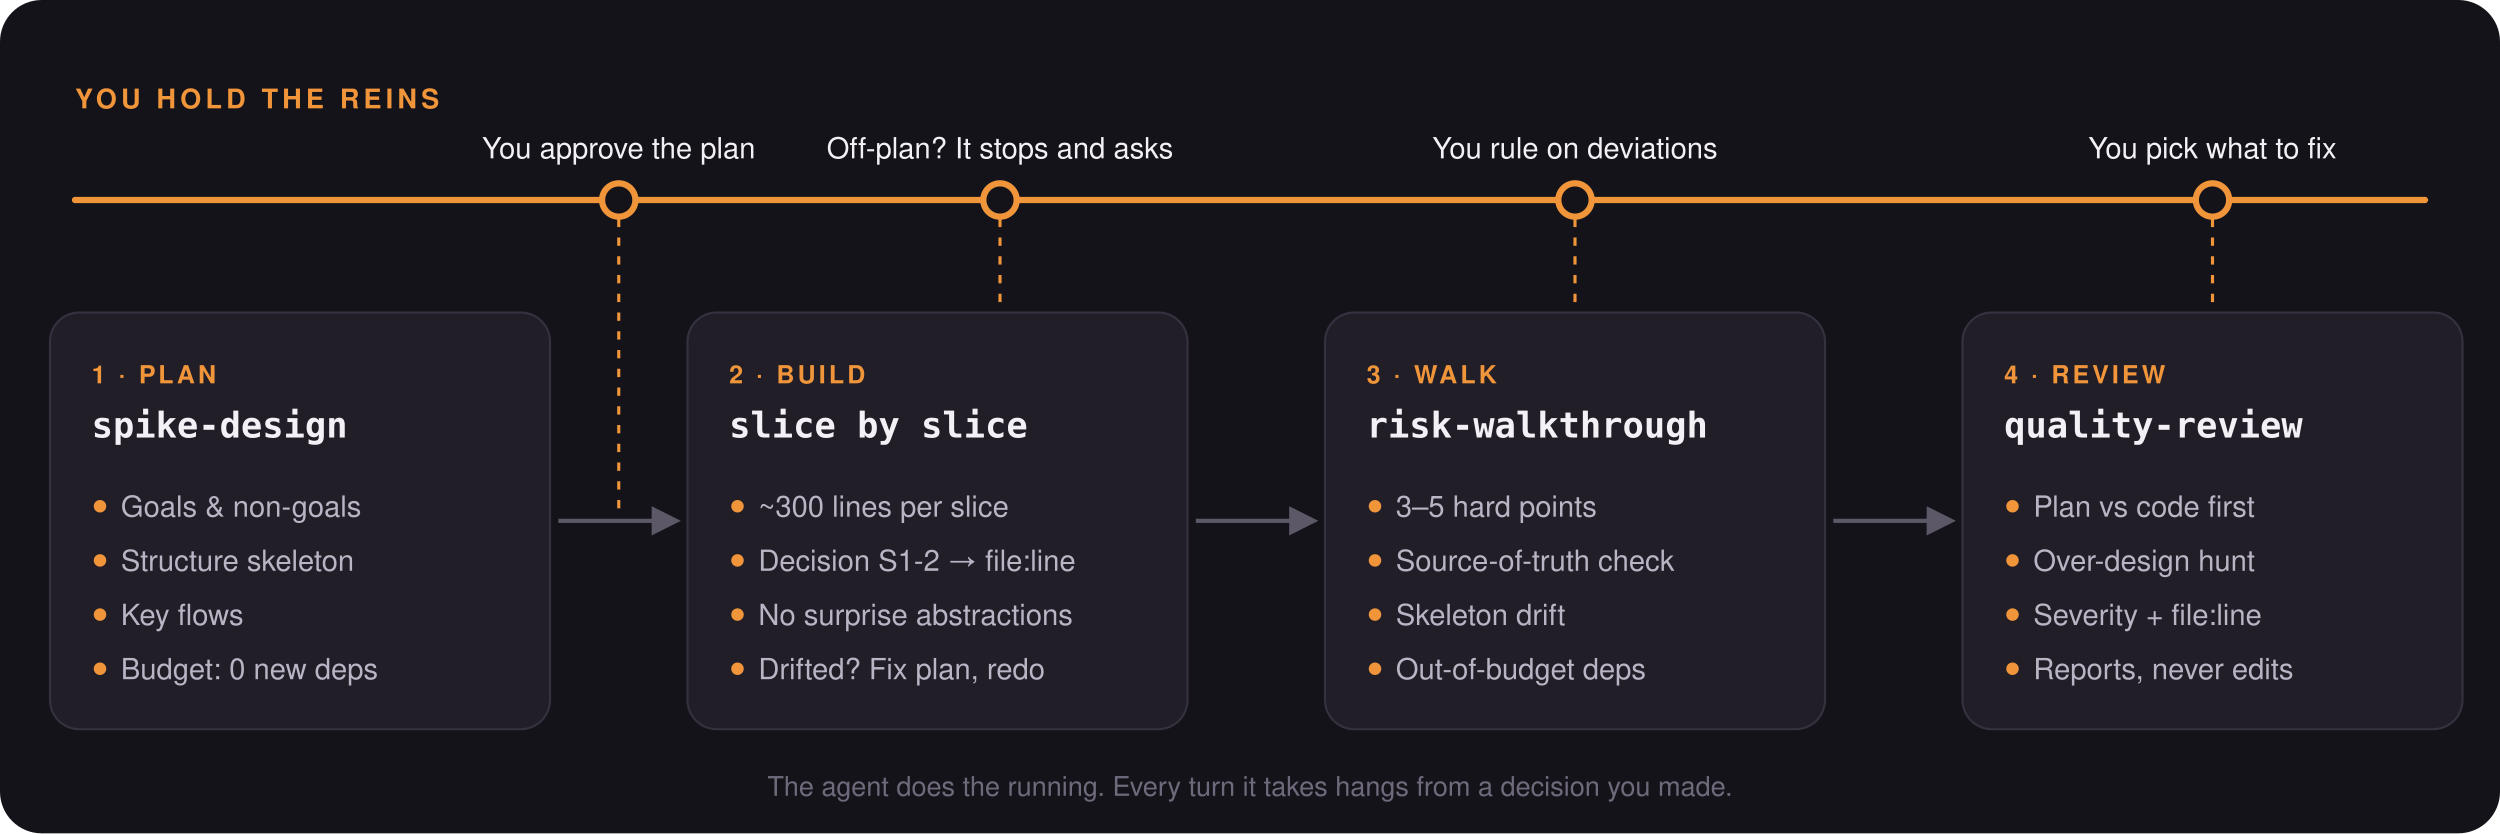
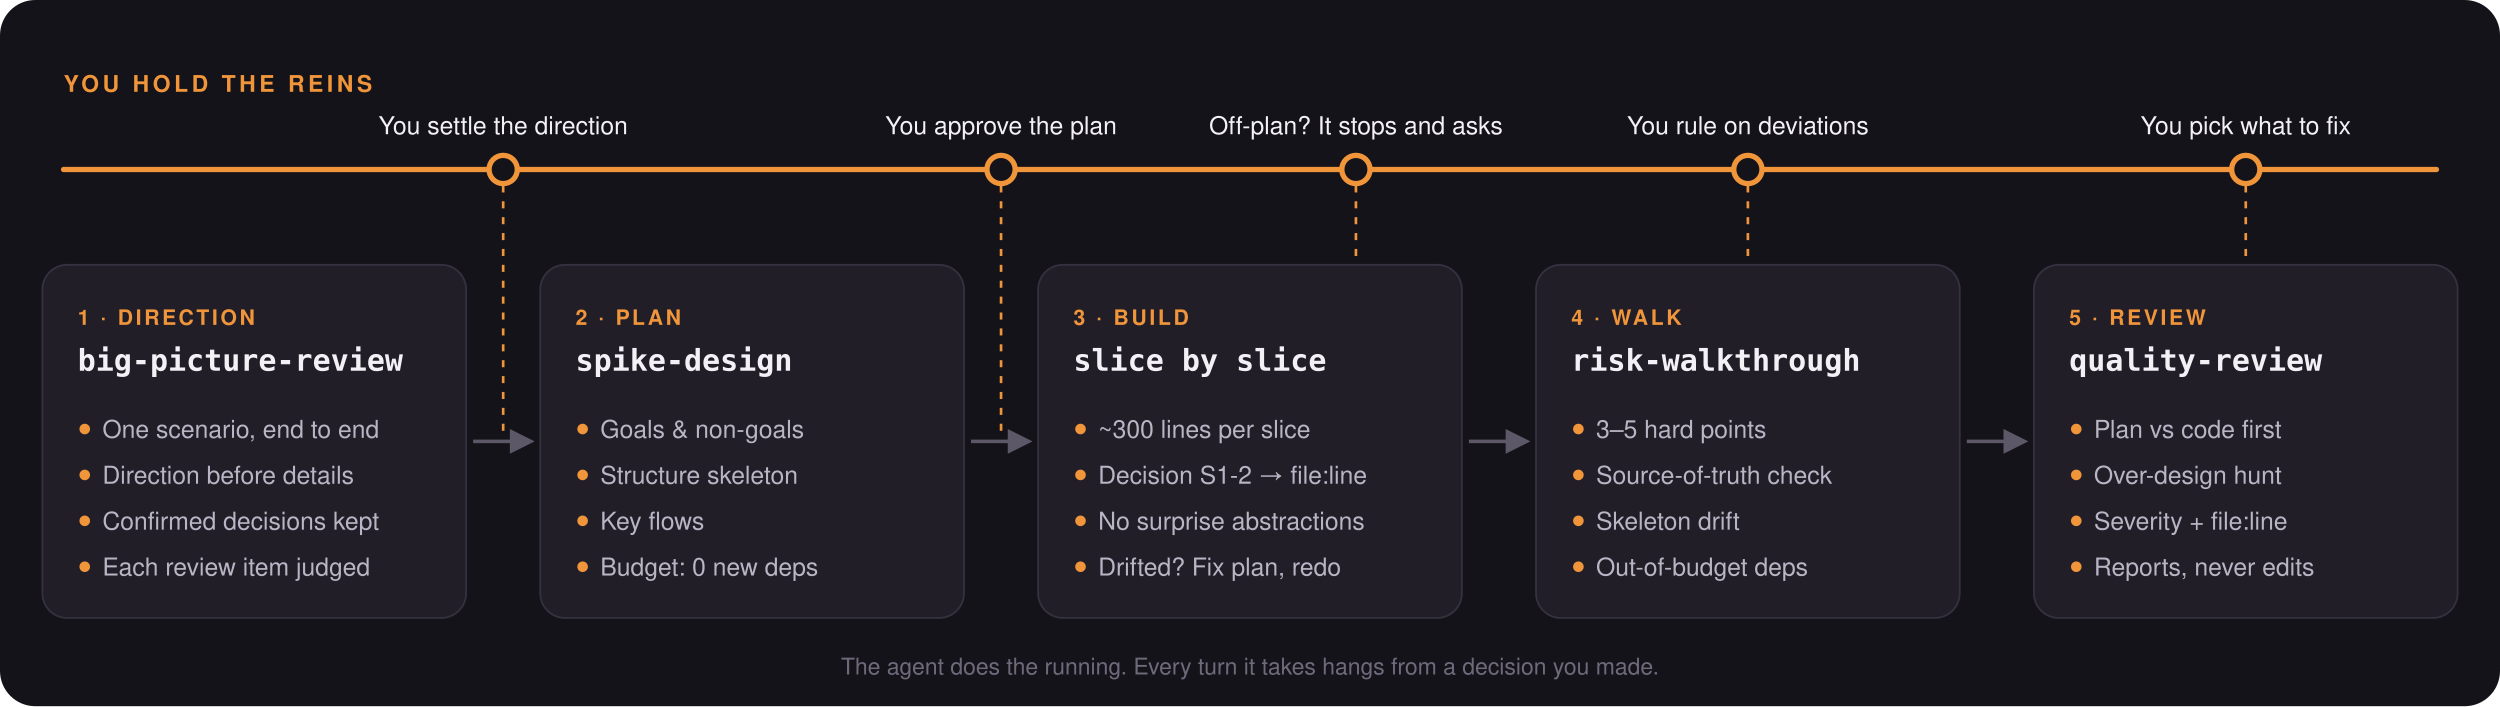
- <svg xmlns="http://www.w3.org/2000/svg" width="1200" height="400" viewBox="0 0 1200 400" font-family="ui-sans-serif, -apple-system, 'Segoe UI', Helvetica, Arial, sans-serif">
+ <svg xmlns="http://www.w3.org/2000/svg" width="1416" height="400" viewBox="0 0 1416 400" font-family="ui-sans-serif, -apple-system, 'Segoe UI', Helvetica, Arial, sans-serif">
  <defs>
    <marker id="arrow" viewBox="0 0 10 10" refX="8" refY="5" markerWidth="7" markerHeight="7" orient="auto">
      <path d="M0 0L10 5L0 10z" fill="#5d5868" />
    </marker>
  </defs>
-   <rect width="1200" height="400" rx="20" fill="#15131a" />
+   <rect width="1416" height="400" rx="20" fill="#15131a" />
  <text x="36" y="52" fill="#f0953a" font-size="13" font-weight="700" letter-spacing="2">YOU HOLD THE REINS</text>
-   <line x1="36" y1="96" x2="1164" y2="96" stroke="#f0953a" stroke-width="3" stroke-linecap="round" />
+   <line x1="36" y1="96" x2="1380" y2="96" stroke="#f0953a" stroke-width="3" stroke-linecap="round" />
  <g font-size="14" fill="#f3f1f6" text-anchor="middle">
-     <line x1="297" y1="96" x2="297" y2="246" stroke="#f0953a" stroke-width="1.5" stroke-dasharray="4 5" />
-     <circle cx="297" cy="96" r="8" fill="#15131a" stroke="#f0953a" stroke-width="3" />
-     <text x="297" y="76">You approve the plan</text>
-     <line x1="480" y1="96" x2="480" y2="150" stroke="#f0953a" stroke-width="1.5" stroke-dasharray="4 5" />
-     <circle cx="480" cy="96" r="8" fill="#15131a" stroke="#f0953a" stroke-width="3" />
-     <text x="480" y="76">Off-plan? It stops and asks</text>
-     <line x1="756" y1="96" x2="756" y2="150" stroke="#f0953a" stroke-width="1.5" stroke-dasharray="4 5" />
-     <circle cx="756" cy="96" r="8" fill="#15131a" stroke="#f0953a" stroke-width="3" />
-     <text x="756" y="76">You rule on deviations</text>
-     <line x1="1062" y1="96" x2="1062" y2="150" stroke="#f0953a" stroke-width="1.5" stroke-dasharray="4 5" />
-     <circle cx="1062" cy="96" r="8" fill="#15131a" stroke="#f0953a" stroke-width="3" />
-     <text x="1062" y="76">You pick what to fix</text>
+     <line x1="285" y1="96" x2="285" y2="246" stroke="#f0953a" stroke-width="1.5" stroke-dasharray="4 5" />
+     <circle cx="285" cy="96" r="8" fill="#15131a" stroke="#f0953a" stroke-width="3" />
+     <text x="285" y="76">You settle the direction</text>
+     <line x1="567" y1="96" x2="567" y2="246" stroke="#f0953a" stroke-width="1.5" stroke-dasharray="4 5" />
+     <circle cx="567" cy="96" r="8" fill="#15131a" stroke="#f0953a" stroke-width="3" />
+     <text x="567" y="76">You approve the plan</text>
+     <line x1="768" y1="96" x2="768" y2="150" stroke="#f0953a" stroke-width="1.5" stroke-dasharray="4 5" />
+     <circle cx="768" cy="96" r="8" fill="#15131a" stroke="#f0953a" stroke-width="3" />
+     <text x="768" y="76">Off-plan? It stops and asks</text>
+     <line x1="990" y1="96" x2="990" y2="150" stroke="#f0953a" stroke-width="1.5" stroke-dasharray="4 5" />
+     <circle cx="990" cy="96" r="8" fill="#15131a" stroke="#f0953a" stroke-width="3" />
+     <text x="990" y="76">You rule on deviations</text>
+     <line x1="1272" y1="96" x2="1272" y2="150" stroke="#f0953a" stroke-width="1.5" stroke-dasharray="4 5" />
+     <circle cx="1272" cy="96" r="8" fill="#15131a" stroke="#f0953a" stroke-width="3" />
+     <text x="1272" y="76">You pick what to fix</text>
  </g>
  <g font-size="14">
    <g transform="translate(24 150)">
      <rect width="240" height="200" rx="14" fill="#211e28" stroke="#35313f" />
-       <text x="20" y="34" fill="#f0953a" font-size="12" font-weight="700" letter-spacing="1.5">1 · PLAN</text>
+       <text x="20" y="34" fill="#f0953a" font-size="12" font-weight="700" letter-spacing="1.5">1 · DIRECTION</text>
+       <text x="20" y="60" fill="#f3f1f6" font-size="17" font-weight="600" font-family="ui-monospace, SFMono-Regular, Menlo, monospace">big-picture-review</text>
+       <g fill="#b9b5c4">
+         <text x="34" y="98">One scenario, end to end</text>
+         <text x="34" y="124">Direction before details</text>
+         <text x="34" y="150">Confirmed decisions kept</text>
+         <text x="34" y="176">Each review item judged</text>
+       </g>
+       <g fill="#f0953a">
+         <circle cx="24" cy="93" r="3" />
+         <circle cx="24" cy="119" r="3" />
+         <circle cx="24" cy="145" r="3" />
+         <circle cx="24" cy="171" r="3" />
+       </g>
+     </g>
+     <g transform="translate(306 150)">
+       <rect width="240" height="200" rx="14" fill="#211e28" stroke="#35313f" />
+       <text x="20" y="34" fill="#f0953a" font-size="12" font-weight="700" letter-spacing="1.5">2 · PLAN</text>
      <text x="20" y="60" fill="#f3f1f6" font-size="17" font-weight="600" font-family="ui-monospace, SFMono-Regular, Menlo, monospace">spike-design</text>
      <g fill="#b9b5c4">
        <text x="34" y="98">Goals &amp; non-goals</text>
        <text x="34" y="124">Structure skeleton</text>
        <text x="34" y="150">Key flows</text>
        <text x="34" y="176">Budget: 0 new deps</text>
      </g>
      <g fill="#f0953a">
        <circle cx="24" cy="93" r="3" />
        <circle cx="24" cy="119" r="3" />
        <circle cx="24" cy="145" r="3" />
        <circle cx="24" cy="171" r="3" />
      </g>
    </g>
-     <g transform="translate(330 150)">
+     <g transform="translate(588 150)">
      <rect width="240" height="200" rx="14" fill="#211e28" stroke="#35313f" />
-       <text x="20" y="34" fill="#f0953a" font-size="12" font-weight="700" letter-spacing="1.5">2 · BUILD</text>
+       <text x="20" y="34" fill="#f0953a" font-size="12" font-weight="700" letter-spacing="1.5">3 · BUILD</text>
      <text x="20" y="60" fill="#f3f1f6" font-size="17" font-weight="600" font-family="ui-monospace, SFMono-Regular, Menlo, monospace">slice by slice</text>
      <g fill="#b9b5c4">
        <text x="34" y="98">~300 lines per slice</text>
        <text x="34" y="124">Decision S1-2 → file:line</text>
        <text x="34" y="150">No surprise abstractions</text>
        <text x="34" y="176">Drifted? Fix plan, redo</text>
      </g>
      <g fill="#f0953a">
        <circle cx="24" cy="93" r="3" />
        <circle cx="24" cy="119" r="3" />
        <circle cx="24" cy="145" r="3" />
        <circle cx="24" cy="171" r="3" />
      </g>
    </g>
-     <g transform="translate(636 150)">
+     <g transform="translate(870 150)">
      <rect width="240" height="200" rx="14" fill="#211e28" stroke="#35313f" />
-       <text x="20" y="34" fill="#f0953a" font-size="12" font-weight="700" letter-spacing="1.5">3 · WALK</text>
+       <text x="20" y="34" fill="#f0953a" font-size="12" font-weight="700" letter-spacing="1.5">4 · WALK</text>
      <text x="20" y="60" fill="#f3f1f6" font-size="17" font-weight="600" font-family="ui-monospace, SFMono-Regular, Menlo, monospace">risk-walkthrough</text>
      <g fill="#b9b5c4">
        <text x="34" y="98">3–5 hard points</text>
        <text x="34" y="124">Source-of-truth check</text>
        <text x="34" y="150">Skeleton drift</text>
        <text x="34" y="176">Out-of-budget deps</text>
      </g>
      <g fill="#f0953a">
        <circle cx="24" cy="93" r="3" />
        <circle cx="24" cy="119" r="3" />
        <circle cx="24" cy="145" r="3" />
        <circle cx="24" cy="171" r="3" />
      </g>
    </g>
-     <g transform="translate(942 150)">
+     <g transform="translate(1152 150)">
      <rect width="240" height="200" rx="14" fill="#211e28" stroke="#35313f" />
-       <text x="20" y="34" fill="#f0953a" font-size="12" font-weight="700" letter-spacing="1.5">4 · REVIEW</text>
+       <text x="20" y="34" fill="#f0953a" font-size="12" font-weight="700" letter-spacing="1.5">5 · REVIEW</text>
      <text x="20" y="60" fill="#f3f1f6" font-size="17" font-weight="600" font-family="ui-monospace, SFMono-Regular, Menlo, monospace">quality-review</text>
      <g fill="#b9b5c4">
        <text x="34" y="98">Plan vs code first</text>
        <text x="34" y="124">Over-design hunt</text>
        <text x="34" y="150">Severity + file:line</text>
        <text x="34" y="176">Reports, never edits</text>
      </g>
      <g fill="#f0953a">
        <circle cx="24" cy="93" r="3" />
        <circle cx="24" cy="119" r="3" />
        <circle cx="24" cy="145" r="3" />
        <circle cx="24" cy="171" r="3" />
      </g>
    </g>
  </g>
  <g stroke="#5d5868" stroke-width="2" marker-end="url(#arrow)">
-     <line x1="268" y1="250" x2="324" y2="250" />
-     <line x1="574" y1="250" x2="630" y2="250" />
-     <line x1="880" y1="250" x2="936" y2="250" />
+     <line x1="268" y1="250" x2="300" y2="250" />
+     <line x1="550" y1="250" x2="582" y2="250" />
+     <line x1="832" y1="250" x2="864" y2="250" />
+     <line x1="1114" y1="250" x2="1146" y2="250" />
  </g>
-   <text x="600" y="382" fill="#6f6a7b" font-size="13" text-anchor="middle">The agent does the running. Every turn it takes hangs from a decision you made.</text>
+   <text x="708" y="382" fill="#6f6a7b" font-size="13" text-anchor="middle">The agent does the running. Every turn it takes hangs from a decision you made.</text>
</svg>
